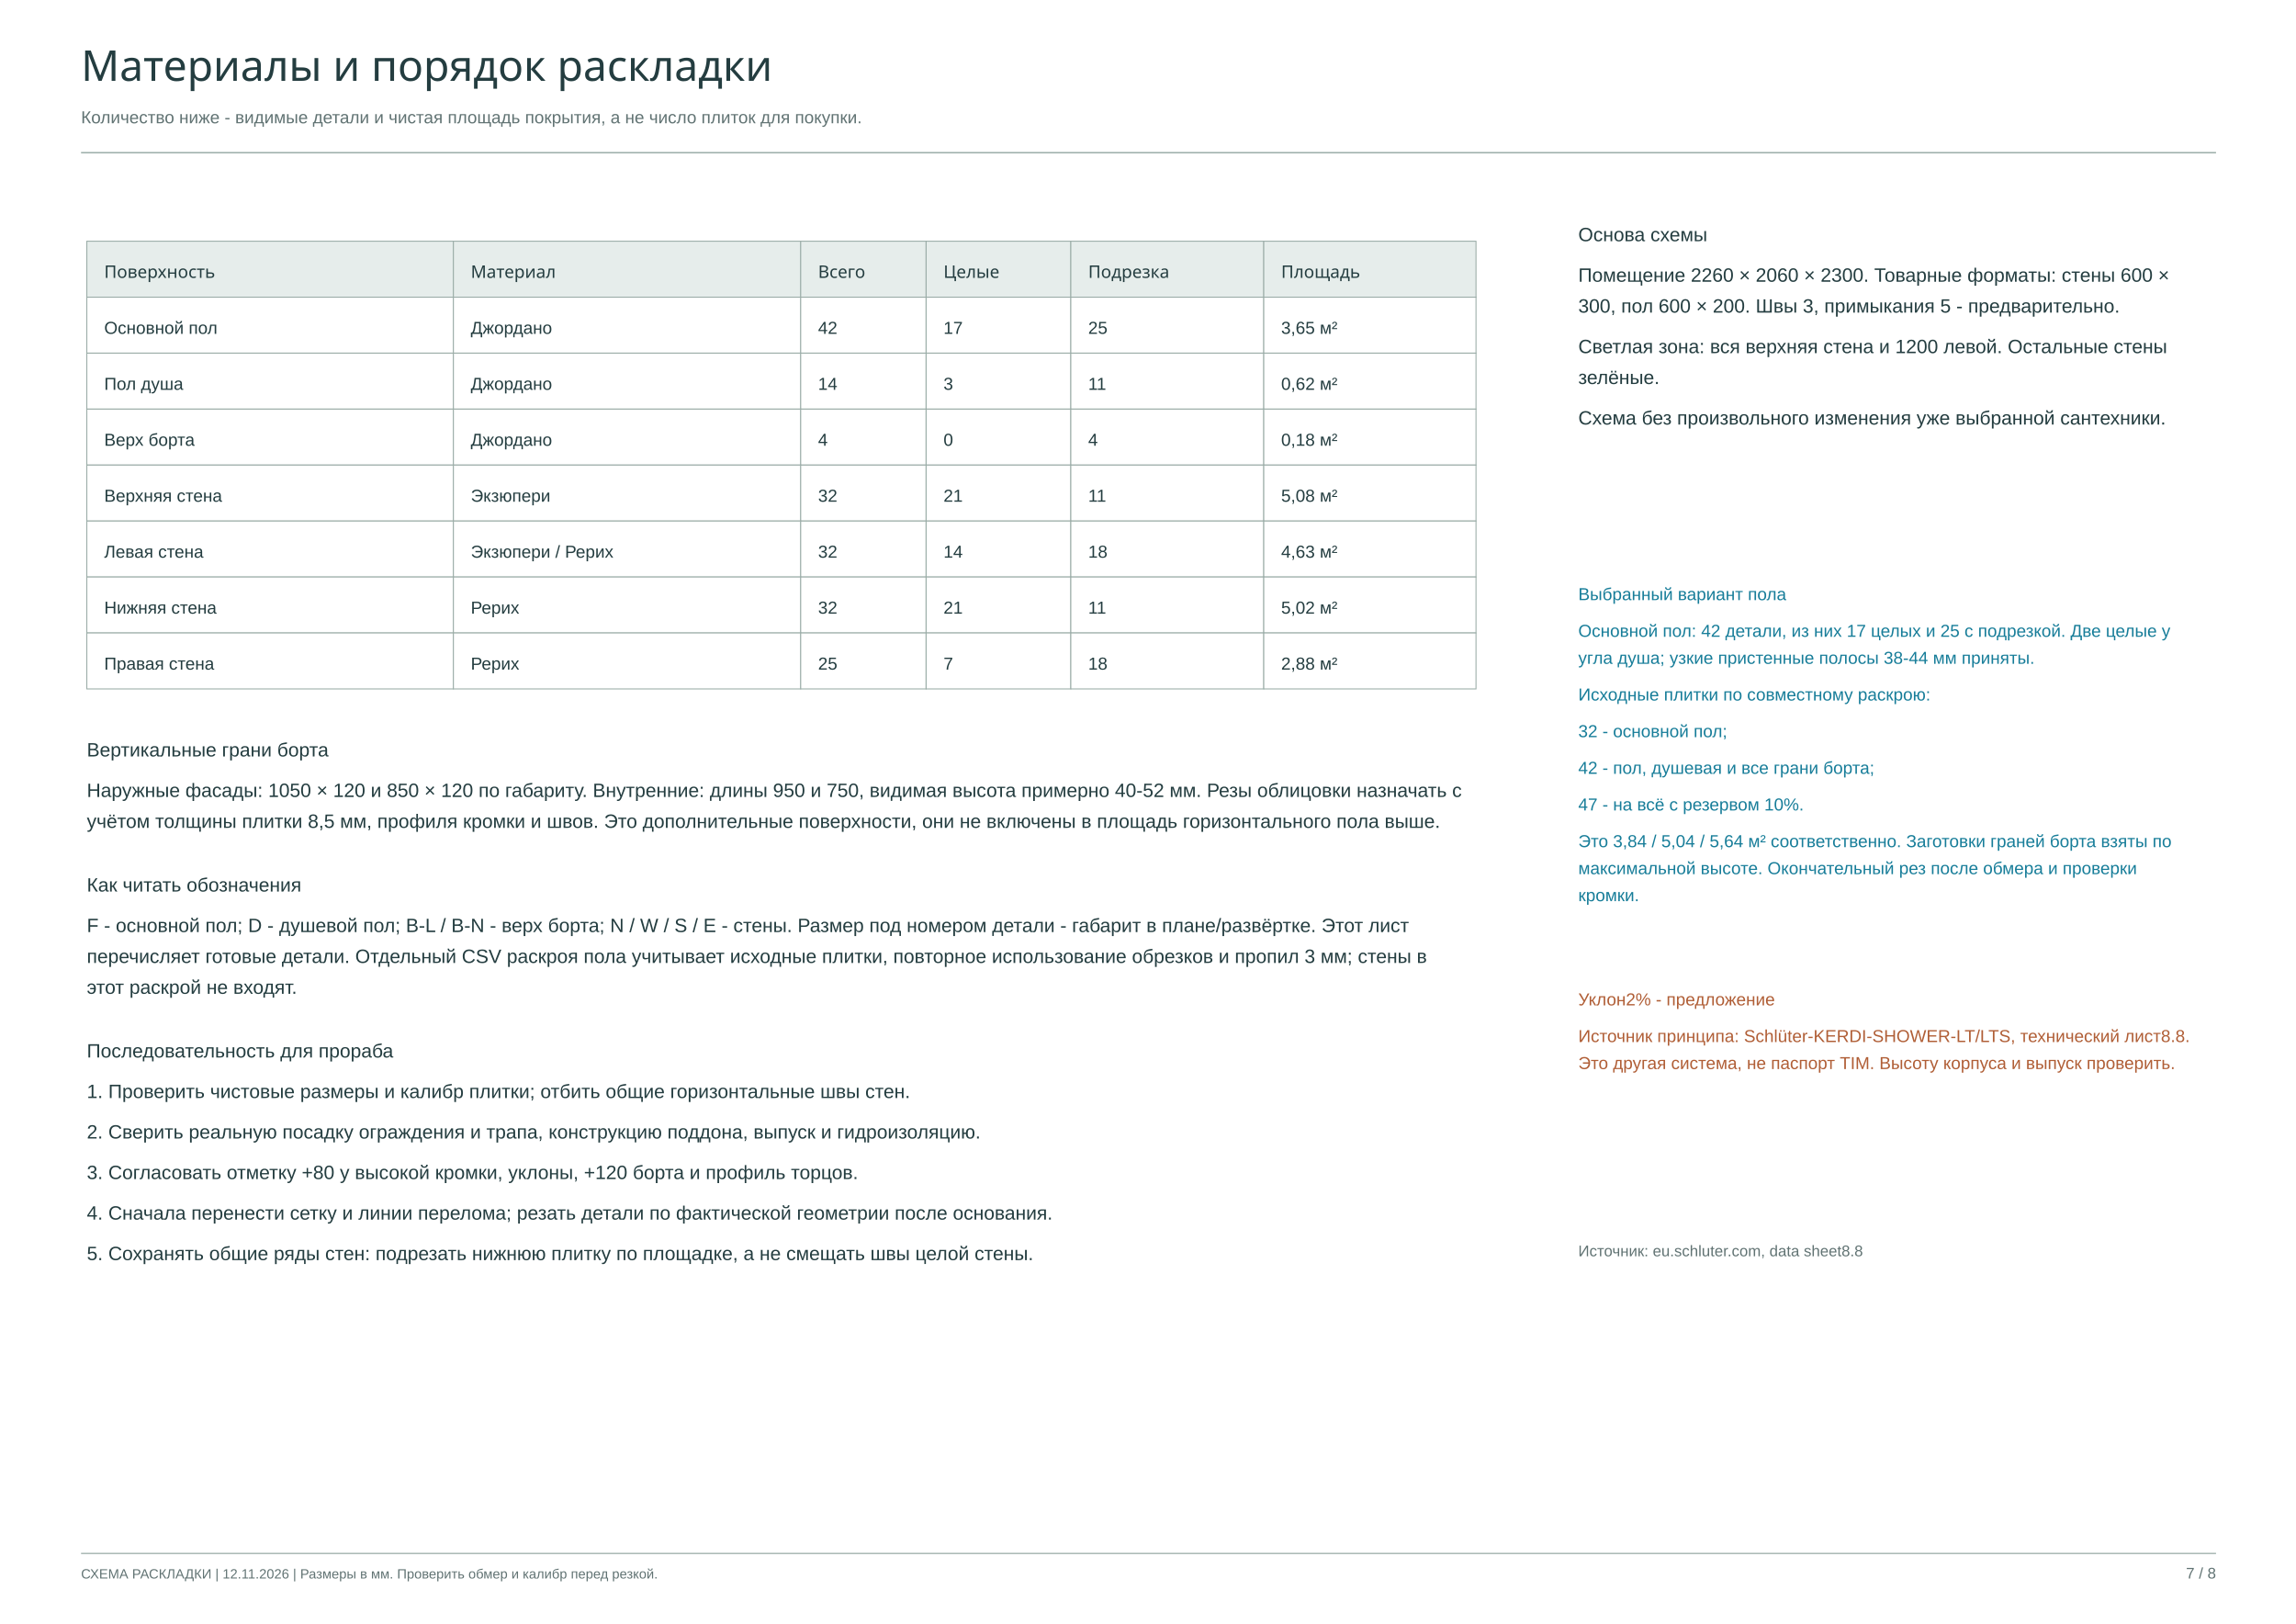
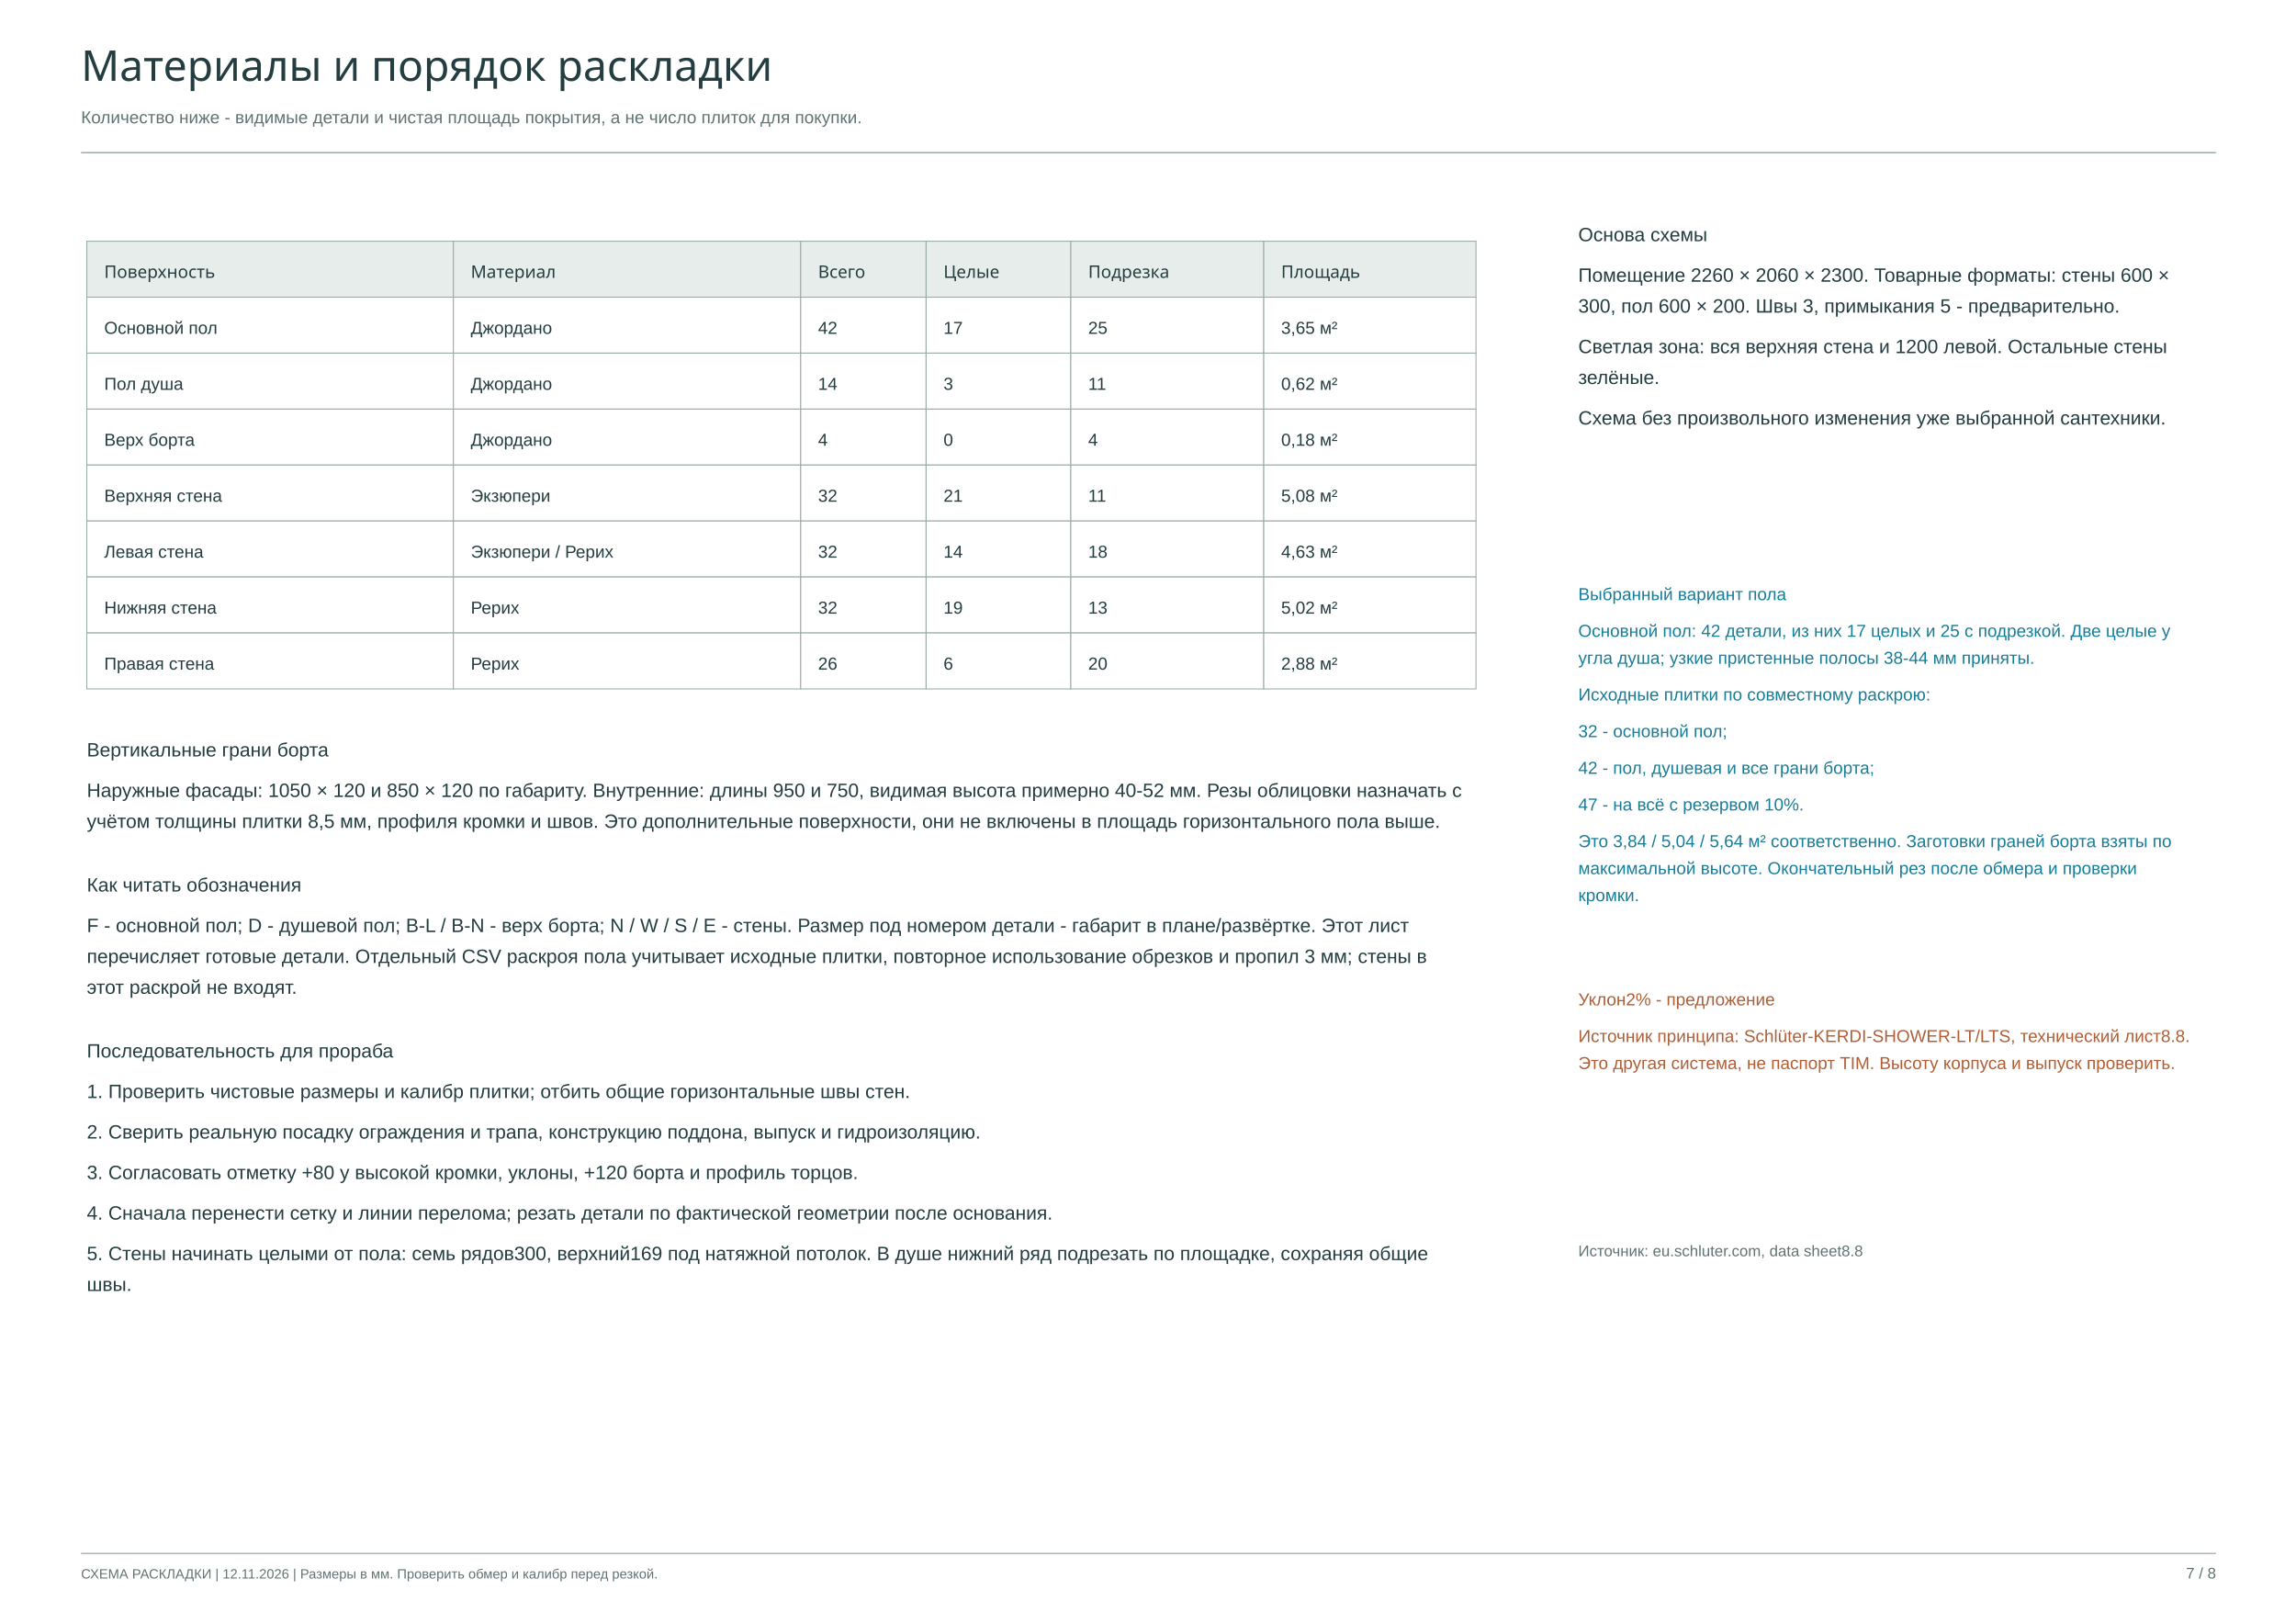
<svg xmlns="http://www.w3.org/2000/svg" width="1190.551" height="841.89" preserveAspectRatio="xMinYMin meet" viewBox="0 0 1190 841" version="1.0" fill-rule="evenodd">
  <clipPath id="clip">
    <rect x="0" y="0" width="1190.551" height="841.89" />
  </clipPath>
  <g id="group" transform="scale(1,-1) translate(0,-841)" style="clip-path: url(#clip)">
    <g transform="">
      <rect x="0" y="0" width="1190.551" height="841.89" style="stroke: none; stroke-linecap: butt; stroke-width: 0.5; fill: rgb(100%,100%,100%); fill-rule: evenodd;" />
      <text x="42" y="799.89" style="font-family: Arial-Bold; font-size: 22px;fill: rgb(14%,24%,25%); stroke:none;" transform="translate(0,1599) scale(1,-1)">Материалы и порядок раскладки</text>
      <text x="42" y="777.89" style="font-family: Arial; font-size: 9px;fill: rgb(38%,45%,45%); stroke:none;" transform="translate(0,1555) scale(1,-1)">Количество ниже - видимые детали и чистая площадь покрытия, а не число плиток для покупки.</text>
      <path d="M 42,761.89 L 1148.551,761.89 Z" style="stroke: rgb(60%,67%,65%); stroke-linecap: butt; stroke-width: 0.7;" />
      <path d="M 42,36 L 1148.551,36 Z" style="stroke: rgb(60%,67%,65%); stroke-linecap: butt; stroke-width: 0.6;" />
      <text x="42" y="23" style="font-family: Arial; font-size: 7px;fill: rgb(38%,45%,45%); stroke:none;" transform="translate(0,46) scale(1,-1)">СХЕМА РАСКЛАДКИ  |  12.11.2026  |  Размеры в мм. Проверить обмер и калибр перед резкой.</text>
      <text x="1132.985" y="23" style="font-family: Arial; font-size: 8px;fill: rgb(38%,45%,45%); stroke:none;" transform="translate(0,46) scale(1,-1)">7 / 8</text>
      <rect x="45" y="687" width="190" height="29" style="stroke: rgb(60%,67%,65%); stroke-linecap: butt; stroke-width: 0.5; fill: rgb(90%,93%,92%); fill-rule: evenodd;" />
      <text x="54" y="697" style="font-family: Arial-Bold; font-size: 9px;fill: rgb(14%,24%,25%); stroke:none;" transform="translate(0,1394) scale(1,-1)">Поверхность</text>
      <rect x="235" y="687" width="180" height="29" style="stroke: rgb(60%,67%,65%); stroke-linecap: butt; stroke-width: 0.5; fill: rgb(90%,93%,92%); fill-rule: evenodd;" />
      <text x="244" y="697" style="font-family: Arial-Bold; font-size: 9px;fill: rgb(14%,24%,25%); stroke:none;" transform="translate(0,1394) scale(1,-1)">Материал</text>
      <rect x="415" y="687" width="65" height="29" style="stroke: rgb(60%,67%,65%); stroke-linecap: butt; stroke-width: 0.5; fill: rgb(90%,93%,92%); fill-rule: evenodd;" />
      <text x="424" y="697" style="font-family: Arial-Bold; font-size: 9px;fill: rgb(14%,24%,25%); stroke:none;" transform="translate(0,1394) scale(1,-1)">Всего</text>
      <rect x="480" y="687" width="75" height="29" style="stroke: rgb(60%,67%,65%); stroke-linecap: butt; stroke-width: 0.5; fill: rgb(90%,93%,92%); fill-rule: evenodd;" />
      <text x="489" y="697" style="font-family: Arial-Bold; font-size: 9px;fill: rgb(14%,24%,25%); stroke:none;" transform="translate(0,1394) scale(1,-1)">Целые</text>
      <rect x="555" y="687" width="100" height="29" style="stroke: rgb(60%,67%,65%); stroke-linecap: butt; stroke-width: 0.5; fill: rgb(90%,93%,92%); fill-rule: evenodd;" />
      <text x="564" y="697" style="font-family: Arial-Bold; font-size: 9px;fill: rgb(14%,24%,25%); stroke:none;" transform="translate(0,1394) scale(1,-1)">Подрезка</text>
      <rect x="655" y="687" width="110" height="29" style="stroke: rgb(60%,67%,65%); stroke-linecap: butt; stroke-width: 0.5; fill: rgb(90%,93%,92%); fill-rule: evenodd;" />
      <text x="664" y="697" style="font-family: Arial-Bold; font-size: 9px;fill: rgb(14%,24%,25%); stroke:none;" transform="translate(0,1394) scale(1,-1)">Площадь</text>
      <rect x="45" y="658" width="190" height="29" style="stroke: rgb(60%,67%,65%); stroke-linecap: butt; stroke-width: 0.5; fill: rgb(100%,100%,100%); fill-rule: evenodd;" />
      <text x="54" y="668" style="font-family: Arial; font-size: 9px;fill: rgb(14%,24%,25%); stroke:none;" transform="translate(0,1336) scale(1,-1)">Основной пол</text>
      <rect x="235" y="658" width="180" height="29" style="stroke: rgb(60%,67%,65%); stroke-linecap: butt; stroke-width: 0.5; fill: rgb(100%,100%,100%); fill-rule: evenodd;" />
      <text x="244" y="668" style="font-family: Arial; font-size: 9px;fill: rgb(14%,24%,25%); stroke:none;" transform="translate(0,1336) scale(1,-1)">Джордано</text>
      <rect x="415" y="658" width="65" height="29" style="stroke: rgb(60%,67%,65%); stroke-linecap: butt; stroke-width: 0.5; fill: rgb(100%,100%,100%); fill-rule: evenodd;" />
      <text x="424" y="668" style="font-family: Arial; font-size: 9px;fill: rgb(14%,24%,25%); stroke:none;" transform="translate(0,1336) scale(1,-1)">42</text>
      <rect x="480" y="658" width="75" height="29" style="stroke: rgb(60%,67%,65%); stroke-linecap: butt; stroke-width: 0.5; fill: rgb(100%,100%,100%); fill-rule: evenodd;" />
      <text x="489" y="668" style="font-family: Arial; font-size: 9px;fill: rgb(14%,24%,25%); stroke:none;" transform="translate(0,1336) scale(1,-1)">17</text>
      <rect x="555" y="658" width="100" height="29" style="stroke: rgb(60%,67%,65%); stroke-linecap: butt; stroke-width: 0.5; fill: rgb(100%,100%,100%); fill-rule: evenodd;" />
      <text x="564" y="668" style="font-family: Arial; font-size: 9px;fill: rgb(14%,24%,25%); stroke:none;" transform="translate(0,1336) scale(1,-1)">25</text>
      <rect x="655" y="658" width="110" height="29" style="stroke: rgb(60%,67%,65%); stroke-linecap: butt; stroke-width: 0.5; fill: rgb(100%,100%,100%); fill-rule: evenodd;" />
      <text x="664" y="668" style="font-family: Arial; font-size: 9px;fill: rgb(14%,24%,25%); stroke:none;" transform="translate(0,1336) scale(1,-1)">3,65 м²</text>
      <rect x="45" y="629" width="190" height="29" style="stroke: rgb(60%,67%,65%); stroke-linecap: butt; stroke-width: 0.5; fill: rgb(100%,100%,100%); fill-rule: evenodd;" />
      <text x="54" y="639" style="font-family: Arial; font-size: 9px;fill: rgb(14%,24%,25%); stroke:none;" transform="translate(0,1278) scale(1,-1)">Пол душа</text>
      <rect x="235" y="629" width="180" height="29" style="stroke: rgb(60%,67%,65%); stroke-linecap: butt; stroke-width: 0.5; fill: rgb(100%,100%,100%); fill-rule: evenodd;" />
      <text x="244" y="639" style="font-family: Arial; font-size: 9px;fill: rgb(14%,24%,25%); stroke:none;" transform="translate(0,1278) scale(1,-1)">Джордано</text>
      <rect x="415" y="629" width="65" height="29" style="stroke: rgb(60%,67%,65%); stroke-linecap: butt; stroke-width: 0.5; fill: rgb(100%,100%,100%); fill-rule: evenodd;" />
      <text x="424" y="639" style="font-family: Arial; font-size: 9px;fill: rgb(14%,24%,25%); stroke:none;" transform="translate(0,1278) scale(1,-1)">14</text>
      <rect x="480" y="629" width="75" height="29" style="stroke: rgb(60%,67%,65%); stroke-linecap: butt; stroke-width: 0.5; fill: rgb(100%,100%,100%); fill-rule: evenodd;" />
      <text x="489" y="639" style="font-family: Arial; font-size: 9px;fill: rgb(14%,24%,25%); stroke:none;" transform="translate(0,1278) scale(1,-1)">3</text>
      <rect x="555" y="629" width="100" height="29" style="stroke: rgb(60%,67%,65%); stroke-linecap: butt; stroke-width: 0.5; fill: rgb(100%,100%,100%); fill-rule: evenodd;" />
      <text x="564" y="639" style="font-family: Arial; font-size: 9px;fill: rgb(14%,24%,25%); stroke:none;" transform="translate(0,1278) scale(1,-1)">11</text>
      <rect x="655" y="629" width="110" height="29" style="stroke: rgb(60%,67%,65%); stroke-linecap: butt; stroke-width: 0.5; fill: rgb(100%,100%,100%); fill-rule: evenodd;" />
      <text x="664" y="639" style="font-family: Arial; font-size: 9px;fill: rgb(14%,24%,25%); stroke:none;" transform="translate(0,1278) scale(1,-1)">0,62 м²</text>
      <rect x="45" y="600" width="190" height="29" style="stroke: rgb(60%,67%,65%); stroke-linecap: butt; stroke-width: 0.5; fill: rgb(100%,100%,100%); fill-rule: evenodd;" />
      <text x="54" y="610" style="font-family: Arial; font-size: 9px;fill: rgb(14%,24%,25%); stroke:none;" transform="translate(0,1220) scale(1,-1)">Верх борта</text>
      <rect x="235" y="600" width="180" height="29" style="stroke: rgb(60%,67%,65%); stroke-linecap: butt; stroke-width: 0.5; fill: rgb(100%,100%,100%); fill-rule: evenodd;" />
      <text x="244" y="610" style="font-family: Arial; font-size: 9px;fill: rgb(14%,24%,25%); stroke:none;" transform="translate(0,1220) scale(1,-1)">Джордано</text>
      <rect x="415" y="600" width="65" height="29" style="stroke: rgb(60%,67%,65%); stroke-linecap: butt; stroke-width: 0.5; fill: rgb(100%,100%,100%); fill-rule: evenodd;" />
      <text x="424" y="610" style="font-family: Arial; font-size: 9px;fill: rgb(14%,24%,25%); stroke:none;" transform="translate(0,1220) scale(1,-1)">4</text>
      <rect x="480" y="600" width="75" height="29" style="stroke: rgb(60%,67%,65%); stroke-linecap: butt; stroke-width: 0.5; fill: rgb(100%,100%,100%); fill-rule: evenodd;" />
      <text x="489" y="610" style="font-family: Arial; font-size: 9px;fill: rgb(14%,24%,25%); stroke:none;" transform="translate(0,1220) scale(1,-1)">0</text>
      <rect x="555" y="600" width="100" height="29" style="stroke: rgb(60%,67%,65%); stroke-linecap: butt; stroke-width: 0.5; fill: rgb(100%,100%,100%); fill-rule: evenodd;" />
      <text x="564" y="610" style="font-family: Arial; font-size: 9px;fill: rgb(14%,24%,25%); stroke:none;" transform="translate(0,1220) scale(1,-1)">4</text>
      <rect x="655" y="600" width="110" height="29" style="stroke: rgb(60%,67%,65%); stroke-linecap: butt; stroke-width: 0.5; fill: rgb(100%,100%,100%); fill-rule: evenodd;" />
      <text x="664" y="610" style="font-family: Arial; font-size: 9px;fill: rgb(14%,24%,25%); stroke:none;" transform="translate(0,1220) scale(1,-1)">0,18 м²</text>
      <rect x="45" y="571" width="190" height="29" style="stroke: rgb(60%,67%,65%); stroke-linecap: butt; stroke-width: 0.5; fill: rgb(100%,100%,100%); fill-rule: evenodd;" />
      <text x="54" y="581" style="font-family: Arial; font-size: 9px;fill: rgb(14%,24%,25%); stroke:none;" transform="translate(0,1162) scale(1,-1)">Верхняя стена</text>
      <rect x="235" y="571" width="180" height="29" style="stroke: rgb(60%,67%,65%); stroke-linecap: butt; stroke-width: 0.5; fill: rgb(100%,100%,100%); fill-rule: evenodd;" />
      <text x="244" y="581" style="font-family: Arial; font-size: 9px;fill: rgb(14%,24%,25%); stroke:none;" transform="translate(0,1162) scale(1,-1)">Экзюпери</text>
      <rect x="415" y="571" width="65" height="29" style="stroke: rgb(60%,67%,65%); stroke-linecap: butt; stroke-width: 0.5; fill: rgb(100%,100%,100%); fill-rule: evenodd;" />
      <text x="424" y="581" style="font-family: Arial; font-size: 9px;fill: rgb(14%,24%,25%); stroke:none;" transform="translate(0,1162) scale(1,-1)">32</text>
      <rect x="480" y="571" width="75" height="29" style="stroke: rgb(60%,67%,65%); stroke-linecap: butt; stroke-width: 0.5; fill: rgb(100%,100%,100%); fill-rule: evenodd;" />
      <text x="489" y="581" style="font-family: Arial; font-size: 9px;fill: rgb(14%,24%,25%); stroke:none;" transform="translate(0,1162) scale(1,-1)">21</text>
      <rect x="555" y="571" width="100" height="29" style="stroke: rgb(60%,67%,65%); stroke-linecap: butt; stroke-width: 0.5; fill: rgb(100%,100%,100%); fill-rule: evenodd;" />
      <text x="564" y="581" style="font-family: Arial; font-size: 9px;fill: rgb(14%,24%,25%); stroke:none;" transform="translate(0,1162) scale(1,-1)">11</text>
      <rect x="655" y="571" width="110" height="29" style="stroke: rgb(60%,67%,65%); stroke-linecap: butt; stroke-width: 0.5; fill: rgb(100%,100%,100%); fill-rule: evenodd;" />
      <text x="664" y="581" style="font-family: Arial; font-size: 9px;fill: rgb(14%,24%,25%); stroke:none;" transform="translate(0,1162) scale(1,-1)">5,08 м²</text>
      <rect x="45" y="542" width="190" height="29" style="stroke: rgb(60%,67%,65%); stroke-linecap: butt; stroke-width: 0.5; fill: rgb(100%,100%,100%); fill-rule: evenodd;" />
      <text x="54" y="552" style="font-family: Arial; font-size: 9px;fill: rgb(14%,24%,25%); stroke:none;" transform="translate(0,1104) scale(1,-1)">Левая стена</text>
      <rect x="235" y="542" width="180" height="29" style="stroke: rgb(60%,67%,65%); stroke-linecap: butt; stroke-width: 0.5; fill: rgb(100%,100%,100%); fill-rule: evenodd;" />
      <text x="244" y="552" style="font-family: Arial; font-size: 9px;fill: rgb(14%,24%,25%); stroke:none;" transform="translate(0,1104) scale(1,-1)">Экзюпери / Рерих</text>
      <rect x="415" y="542" width="65" height="29" style="stroke: rgb(60%,67%,65%); stroke-linecap: butt; stroke-width: 0.5; fill: rgb(100%,100%,100%); fill-rule: evenodd;" />
      <text x="424" y="552" style="font-family: Arial; font-size: 9px;fill: rgb(14%,24%,25%); stroke:none;" transform="translate(0,1104) scale(1,-1)">32</text>
      <rect x="480" y="542" width="75" height="29" style="stroke: rgb(60%,67%,65%); stroke-linecap: butt; stroke-width: 0.5; fill: rgb(100%,100%,100%); fill-rule: evenodd;" />
      <text x="489" y="552" style="font-family: Arial; font-size: 9px;fill: rgb(14%,24%,25%); stroke:none;" transform="translate(0,1104) scale(1,-1)">14</text>
      <rect x="555" y="542" width="100" height="29" style="stroke: rgb(60%,67%,65%); stroke-linecap: butt; stroke-width: 0.5; fill: rgb(100%,100%,100%); fill-rule: evenodd;" />
      <text x="564" y="552" style="font-family: Arial; font-size: 9px;fill: rgb(14%,24%,25%); stroke:none;" transform="translate(0,1104) scale(1,-1)">18</text>
      <rect x="655" y="542" width="110" height="29" style="stroke: rgb(60%,67%,65%); stroke-linecap: butt; stroke-width: 0.5; fill: rgb(100%,100%,100%); fill-rule: evenodd;" />
      <text x="664" y="552" style="font-family: Arial; font-size: 9px;fill: rgb(14%,24%,25%); stroke:none;" transform="translate(0,1104) scale(1,-1)">4,63 м²</text>
      <rect x="45" y="513" width="190" height="29" style="stroke: rgb(60%,67%,65%); stroke-linecap: butt; stroke-width: 0.5; fill: rgb(100%,100%,100%); fill-rule: evenodd;" />
      <text x="54" y="523" style="font-family: Arial; font-size: 9px;fill: rgb(14%,24%,25%); stroke:none;" transform="translate(0,1046) scale(1,-1)">Нижняя стена</text>
      <rect x="235" y="513" width="180" height="29" style="stroke: rgb(60%,67%,65%); stroke-linecap: butt; stroke-width: 0.5; fill: rgb(100%,100%,100%); fill-rule: evenodd;" />
      <text x="244" y="523" style="font-family: Arial; font-size: 9px;fill: rgb(14%,24%,25%); stroke:none;" transform="translate(0,1046) scale(1,-1)">Рерих</text>
      <rect x="415" y="513" width="65" height="29" style="stroke: rgb(60%,67%,65%); stroke-linecap: butt; stroke-width: 0.5; fill: rgb(100%,100%,100%); fill-rule: evenodd;" />
      <text x="424" y="523" style="font-family: Arial; font-size: 9px;fill: rgb(14%,24%,25%); stroke:none;" transform="translate(0,1046) scale(1,-1)">32</text>
      <rect x="480" y="513" width="75" height="29" style="stroke: rgb(60%,67%,65%); stroke-linecap: butt; stroke-width: 0.5; fill: rgb(100%,100%,100%); fill-rule: evenodd;" />
-       <text x="489" y="523" style="font-family: Arial; font-size: 9px;fill: rgb(14%,24%,25%); stroke:none;" transform="translate(0,1046) scale(1,-1)">21</text>
+       <text x="489" y="523" style="font-family: Arial; font-size: 9px;fill: rgb(14%,24%,25%); stroke:none;" transform="translate(0,1046) scale(1,-1)">19</text>
      <rect x="555" y="513" width="100" height="29" style="stroke: rgb(60%,67%,65%); stroke-linecap: butt; stroke-width: 0.5; fill: rgb(100%,100%,100%); fill-rule: evenodd;" />
-       <text x="564" y="523" style="font-family: Arial; font-size: 9px;fill: rgb(14%,24%,25%); stroke:none;" transform="translate(0,1046) scale(1,-1)">11</text>
+       <text x="564" y="523" style="font-family: Arial; font-size: 9px;fill: rgb(14%,24%,25%); stroke:none;" transform="translate(0,1046) scale(1,-1)">13</text>
      <rect x="655" y="513" width="110" height="29" style="stroke: rgb(60%,67%,65%); stroke-linecap: butt; stroke-width: 0.5; fill: rgb(100%,100%,100%); fill-rule: evenodd;" />
      <text x="664" y="523" style="font-family: Arial; font-size: 9px;fill: rgb(14%,24%,25%); stroke:none;" transform="translate(0,1046) scale(1,-1)">5,02 м²</text>
      <rect x="45" y="484" width="190" height="29" style="stroke: rgb(60%,67%,65%); stroke-linecap: butt; stroke-width: 0.5; fill: rgb(100%,100%,100%); fill-rule: evenodd;" />
      <text x="54" y="494" style="font-family: Arial; font-size: 9px;fill: rgb(14%,24%,25%); stroke:none;" transform="translate(0,988) scale(1,-1)">Правая стена</text>
      <rect x="235" y="484" width="180" height="29" style="stroke: rgb(60%,67%,65%); stroke-linecap: butt; stroke-width: 0.5; fill: rgb(100%,100%,100%); fill-rule: evenodd;" />
      <text x="244" y="494" style="font-family: Arial; font-size: 9px;fill: rgb(14%,24%,25%); stroke:none;" transform="translate(0,988) scale(1,-1)">Рерих</text>
      <rect x="415" y="484" width="65" height="29" style="stroke: rgb(60%,67%,65%); stroke-linecap: butt; stroke-width: 0.5; fill: rgb(100%,100%,100%); fill-rule: evenodd;" />
-       <text x="424" y="494" style="font-family: Arial; font-size: 9px;fill: rgb(14%,24%,25%); stroke:none;" transform="translate(0,988) scale(1,-1)">25</text>
+       <text x="424" y="494" style="font-family: Arial; font-size: 9px;fill: rgb(14%,24%,25%); stroke:none;" transform="translate(0,988) scale(1,-1)">26</text>
      <rect x="480" y="484" width="75" height="29" style="stroke: rgb(60%,67%,65%); stroke-linecap: butt; stroke-width: 0.5; fill: rgb(100%,100%,100%); fill-rule: evenodd;" />
-       <text x="489" y="494" style="font-family: Arial; font-size: 9px;fill: rgb(14%,24%,25%); stroke:none;" transform="translate(0,988) scale(1,-1)">7</text>
+       <text x="489" y="494" style="font-family: Arial; font-size: 9px;fill: rgb(14%,24%,25%); stroke:none;" transform="translate(0,988) scale(1,-1)">6</text>
      <rect x="555" y="484" width="100" height="29" style="stroke: rgb(60%,67%,65%); stroke-linecap: butt; stroke-width: 0.5; fill: rgb(100%,100%,100%); fill-rule: evenodd;" />
-       <text x="564" y="494" style="font-family: Arial; font-size: 9px;fill: rgb(14%,24%,25%); stroke:none;" transform="translate(0,988) scale(1,-1)">18</text>
+       <text x="564" y="494" style="font-family: Arial; font-size: 9px;fill: rgb(14%,24%,25%); stroke:none;" transform="translate(0,988) scale(1,-1)">20</text>
      <rect x="655" y="484" width="110" height="29" style="stroke: rgb(60%,67%,65%); stroke-linecap: butt; stroke-width: 0.5; fill: rgb(100%,100%,100%); fill-rule: evenodd;" />
      <text x="664" y="494" style="font-family: Arial; font-size: 9px;fill: rgb(14%,24%,25%); stroke:none;" transform="translate(0,988) scale(1,-1)">2,88 м²</text>
      <text x="45" y="449" style="font-family: Arial; font-size: 10px;fill: rgb(14%,24%,25%); stroke:none;" transform="translate(0,898) scale(1,-1)">Вертикальные грани борта</text>
      <text x="45" y="428" style="font-family: Arial; font-size: 10px;fill: rgb(14%,24%,25%); stroke:none;" transform="translate(0,856) scale(1,-1)">Наружные фасады: 1050 × 120 и 850 × 120 по габариту. Внутренние: длины 950 и 750, видимая высота примерно 40-52 мм. Резы облицовки назначать с</text>
      <text x="45" y="412" style="font-family: Arial; font-size: 10px;fill: rgb(14%,24%,25%); stroke:none;" transform="translate(0,824) scale(1,-1)">учётом толщины плитки 8,5 мм, профиля кромки и швов. Это дополнительные поверхности, они не включены в площадь горизонтального пола выше.</text>
      <text x="45" y="379" style="font-family: Arial; font-size: 10px;fill: rgb(14%,24%,25%); stroke:none;" transform="translate(0,758) scale(1,-1)">Как читать обозначения</text>
      <text x="45" y="358" style="font-family: Arial; font-size: 10px;fill: rgb(14%,24%,25%); stroke:none;" transform="translate(0,716) scale(1,-1)">F - основной пол; D - душевой пол; B-L / B-N - верх борта; N / W / S / E - стены. Размер под номером детали - габарит в плане/развёртке. Этот лист</text>
      <text x="45" y="342" style="font-family: Arial; font-size: 10px;fill: rgb(14%,24%,25%); stroke:none;" transform="translate(0,684) scale(1,-1)">перечисляет готовые детали. Отдельный CSV раскроя пола учитывает исходные плитки, повторное использование обрезков и пропил 3 мм; стены в</text>
      <text x="45" y="326" style="font-family: Arial; font-size: 10px;fill: rgb(14%,24%,25%); stroke:none;" transform="translate(0,652) scale(1,-1)">этот раскрой не входят.</text>
      <text x="45" y="293" style="font-family: Arial; font-size: 10px;fill: rgb(14%,24%,25%); stroke:none;" transform="translate(0,586) scale(1,-1)">Последовательность для прораба</text>
      <text x="45" y="272" style="font-family: Arial; font-size: 10px;fill: rgb(14%,24%,25%); stroke:none;" transform="translate(0,544) scale(1,-1)">1. Проверить чистовые размеры и калибр плитки; отбить общие горизонтальные швы стен.</text>
      <text x="45" y="251" style="font-family: Arial; font-size: 10px;fill: rgb(14%,24%,25%); stroke:none;" transform="translate(0,502) scale(1,-1)">2. Сверить реальную посадку ограждения и трапа, конструкцию поддона, выпуск и гидроизоляцию.</text>
      <text x="45" y="230" style="font-family: Arial; font-size: 10px;fill: rgb(14%,24%,25%); stroke:none;" transform="translate(0,460) scale(1,-1)">3. Согласовать отметку +80 у высокой кромки, уклоны, +120 борта и профиль торцов.</text>
      <text x="45" y="209" style="font-family: Arial; font-size: 10px;fill: rgb(14%,24%,25%); stroke:none;" transform="translate(0,418) scale(1,-1)">4. Сначала перенести сетку и линии перелома; резать детали по фактической геометрии после основания.</text>
-       <text x="45" y="188" style="font-family: Arial; font-size: 10px;fill: rgb(14%,24%,25%); stroke:none;" transform="translate(0,376) scale(1,-1)">5. Сохранять общие ряды стен: подрезать нижнюю плитку по площадке, а не смещать швы целой стены.</text>
+       <text x="45" y="188" style="font-family: Arial; font-size: 10px;fill: rgb(14%,24%,25%); stroke:none;" transform="translate(0,376) scale(1,-1)">5. Стены начинать целыми от пола: семь рядов300, верхний169 под натяжной потолок. В душе нижний ряд подрезать по площадке, сохраняя общие</text>
+       <text x="45" y="172" style="font-family: Arial; font-size: 10px;fill: rgb(14%,24%,25%); stroke:none;" transform="translate(0,344) scale(1,-1)">швы.</text>
      <text x="818" y="716" style="font-family: Arial; font-size: 10px;fill: rgb(14%,24%,25%); stroke:none;" transform="translate(0,1432) scale(1,-1)">Основа схемы</text>
      <text x="818" y="695" style="font-family: Arial; font-size: 10px;fill: rgb(14%,24%,25%); stroke:none;" transform="translate(0,1390) scale(1,-1)">Помещение 2260 × 2060 × 2300. Товарные форматы: стены 600 ×</text>
      <text x="818" y="679" style="font-family: Arial; font-size: 10px;fill: rgb(14%,24%,25%); stroke:none;" transform="translate(0,1358) scale(1,-1)">300, пол 600 × 200. Швы 3, примыкания 5 - предварительно.</text>
      <text x="818" y="658" style="font-family: Arial; font-size: 10px;fill: rgb(14%,24%,25%); stroke:none;" transform="translate(0,1316) scale(1,-1)">Светлая зона: вся верхняя стена и 1200 левой. Остальные стены</text>
      <text x="818" y="642" style="font-family: Arial; font-size: 10px;fill: rgb(14%,24%,25%); stroke:none;" transform="translate(0,1284) scale(1,-1)">зелёные.</text>
      <text x="818" y="621" style="font-family: Arial; font-size: 10px;fill: rgb(14%,24%,25%); stroke:none;" transform="translate(0,1242) scale(1,-1)">Схема без произвольного изменения уже выбранной сантехники.</text>
      <text x="818" y="530" style="font-family: Arial; font-size: 9px;fill: rgb(9%,49%,60%); stroke:none;" transform="translate(0,1060) scale(1,-1)">Выбранный вариант пола</text>
      <text x="818" y="511" style="font-family: Arial; font-size: 9px;fill: rgb(9%,49%,60%); stroke:none;" transform="translate(0,1022) scale(1,-1)">Основной пол: 42 детали, из них 17 целых и 25 с подрезкой. Две целые у</text>
      <text x="818" y="497" style="font-family: Arial; font-size: 9px;fill: rgb(9%,49%,60%); stroke:none;" transform="translate(0,994) scale(1,-1)">угла душа; узкие пристенные полосы 38-44 мм приняты.</text>
      <text x="818" y="478" style="font-family: Arial; font-size: 9px;fill: rgb(9%,49%,60%); stroke:none;" transform="translate(0,956) scale(1,-1)">Исходные плитки по совместному раскрою:</text>
      <text x="818" y="459" style="font-family: Arial; font-size: 9px;fill: rgb(9%,49%,60%); stroke:none;" transform="translate(0,918) scale(1,-1)">32 - основной пол;</text>
      <text x="818" y="440" style="font-family: Arial; font-size: 9px;fill: rgb(9%,49%,60%); stroke:none;" transform="translate(0,880) scale(1,-1)">42 - пол, душевая и все грани борта;</text>
      <text x="818" y="421" style="font-family: Arial; font-size: 9px;fill: rgb(9%,49%,60%); stroke:none;" transform="translate(0,842) scale(1,-1)">47 - на всё с резервом 10%.</text>
      <text x="818" y="402" style="font-family: Arial; font-size: 9px;fill: rgb(9%,49%,60%); stroke:none;" transform="translate(0,804) scale(1,-1)">Это 3,84 / 5,04 / 5,64 м² соответственно. Заготовки граней борта взяты по</text>
      <text x="818" y="388" style="font-family: Arial; font-size: 9px;fill: rgb(9%,49%,60%); stroke:none;" transform="translate(0,776) scale(1,-1)">максимальной высоте. Окончательный рез после обмера и проверки</text>
      <text x="818" y="374" style="font-family: Arial; font-size: 9px;fill: rgb(9%,49%,60%); stroke:none;" transform="translate(0,748) scale(1,-1)">кромки.</text>
      <text x="818" y="320" style="font-family: Arial; font-size: 9px;fill: rgb(69%,37%,21%); stroke:none;" transform="translate(0,640) scale(1,-1)">Уклон2% - предложение</text>
      <text x="818" y="301" style="font-family: Arial; font-size: 9px;fill: rgb(69%,37%,21%); stroke:none;" transform="translate(0,602) scale(1,-1)">Источник принципа: Schlüter-KERDI-SHOWER-LT/LTS, технический лист8.8.</text>
      <text x="818" y="287" style="font-family: Arial; font-size: 9px;fill: rgb(69%,37%,21%); stroke:none;" transform="translate(0,574) scale(1,-1)">Это другая система, не паспорт TIM. Высоту корпуса и выпуск проверить.</text>
      <text x="818" y="190" style="font-family: Arial; font-size: 8px;fill: rgb(38%,45%,45%); stroke:none;" transform="translate(0,380) scale(1,-1)">Источник: eu.schluter.com, data sheet8.8</text>
    </g>
  </g>
</svg>
